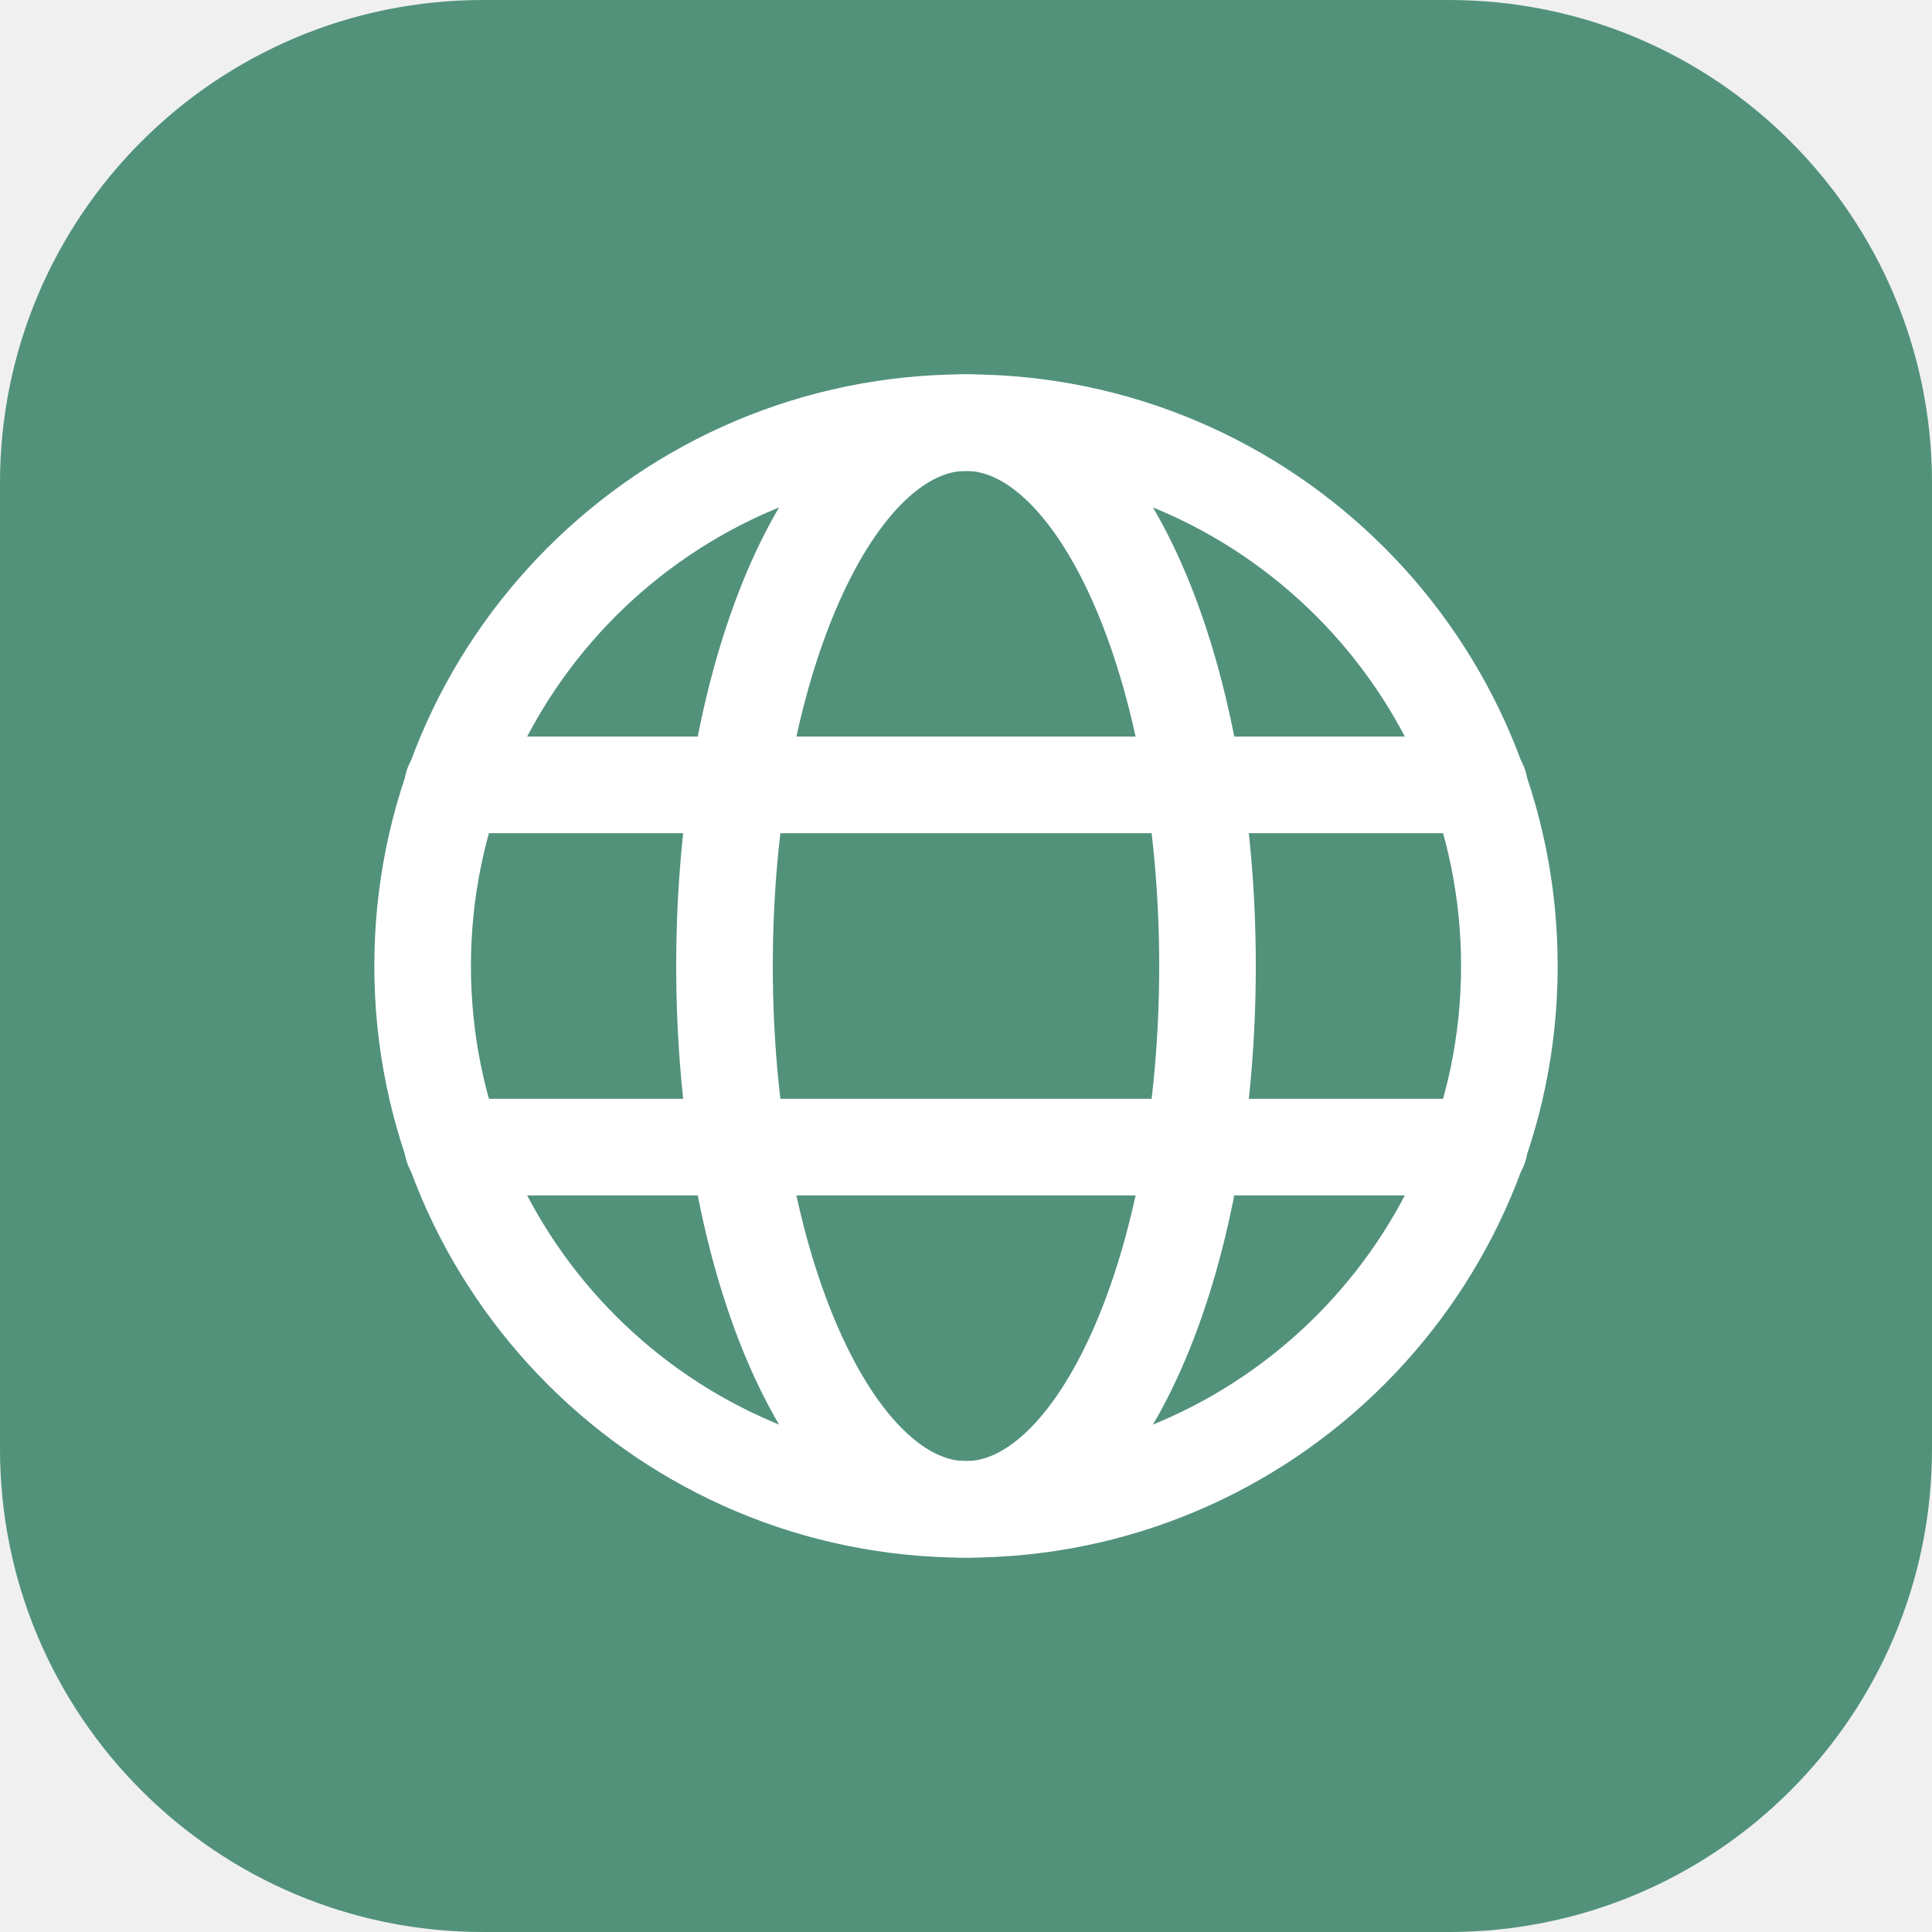
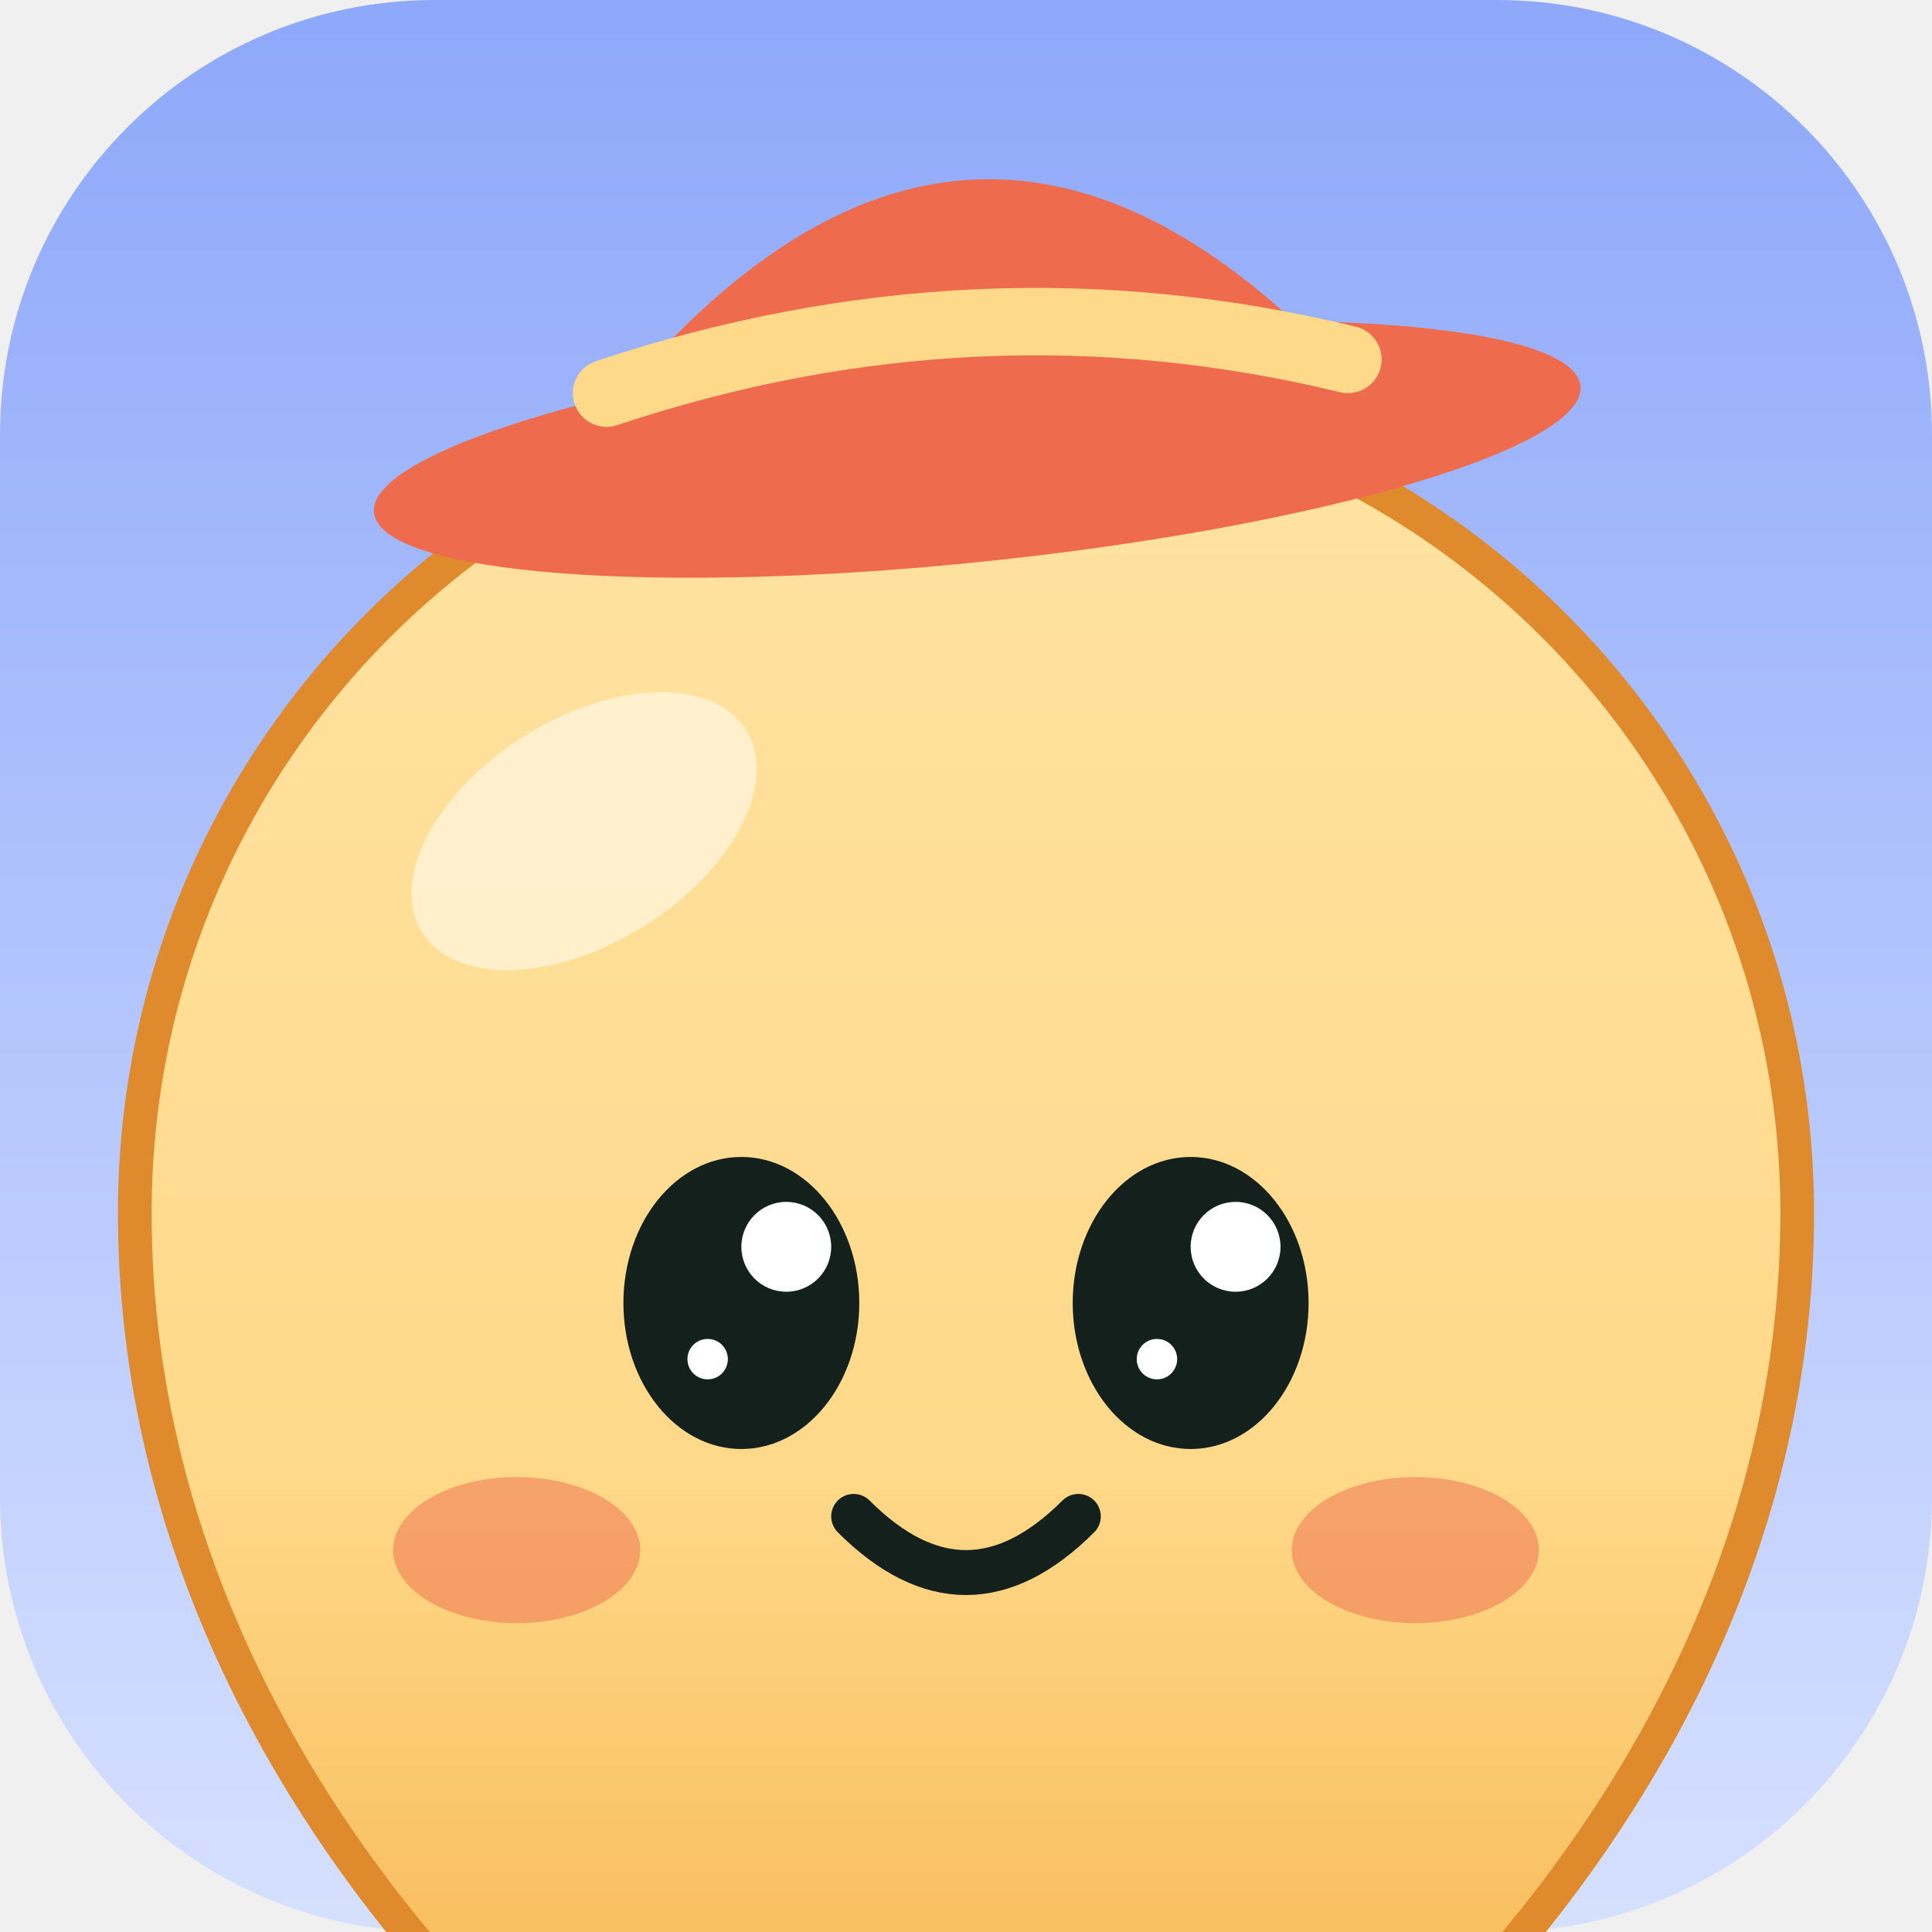
- <svg xmlns="http://www.w3.org/2000/svg" viewBox="0 0 64 64">
-   <rect width="64" height="64" rx="16" fill="#52927A" />
-   <g fill="none" stroke="#fff" stroke-width="3.2" stroke-linecap="round">
-     <circle cx="32" cy="32" r="18" />
-     <ellipse cx="32" cy="32" rx="8" ry="18" />
-     <path d="M15 26h34M15 38h34" />
-   </g>
+ <svg xmlns="http://www.w3.org/2000/svg" viewBox="0 0 100 100">
+   <defs>
+     <linearGradient id="fav-sky" x1="0" y1="0" x2="0" y2="1">
+       <stop offset="0" stop-color="#8EA8FA" />
+       <stop offset="1" stop-color="#D6E0FF" />
+     </linearGradient>
+   </defs>
+   <rect width="100" height="100" rx="22.5" fill="url(#fav-sky)" />
+   <svg x="0" y="0" width="100" height="100" viewBox="34 30 172 172">
+     <defs>
+       <linearGradient id="fav-pip" x1="0" y1="0" x2="0" y2="1">
+         <stop offset="0" stop-color="#FFE3A3" />
+         <stop offset=".55" stop-color="#FFD98A" />
+         <stop offset="1" stop-color="#F2A93B" />
+       </linearGradient>
+     </defs>
+     <ellipse cx="106" cy="246" rx="14" ry="7.5" fill="#EE6C4D" />
+     <ellipse cx="134" cy="246" rx="14" ry="7.5" fill="#EE6C4D" />
+     <path d="M120 240C84 224 46 186 46 138A74 74 0 0 1 194 138C194 186 156 224 120 240Z" fill="url(#fav-pip)" stroke="#E08A2E" stroke-width="3" />
+     <ellipse cx="86" cy="104" rx="17" ry="10" fill="#FFFFFF" opacity=".5" transform="rotate(-32 86 104)" />
+     <ellipse cx="80" cy="168" rx="11" ry="6.5" fill="#EE6C4D" opacity=".5" />
+     <ellipse cx="160" cy="168" rx="11" ry="6.5" fill="#EE6C4D" opacity=".5" />
+     <path d="M84 72Q120 22 158 68Z" fill="#EE6C4D" />
+     <ellipse cx="121" cy="70" rx="54" ry="10" fill="#EE6C4D" transform="rotate(-6 121 70)" />
+     <path d="M88 65Q121 54 154 62" fill="none" stroke="#FFD98A" stroke-width="6" stroke-linecap="round" />
+     <ellipse cx="100" cy="146" rx="10.5" ry="13" fill="#13201C" />
+     <ellipse cx="140" cy="146" rx="10.5" ry="13" fill="#13201C" />
+     <circle cx="104" cy="141" r="4" fill="#FFFFFF" />
+     <circle cx="144" cy="141" r="4" fill="#FFFFFF" />
+     <circle cx="97" cy="151" r="1.8" fill="#FFFFFF" />
+     <circle cx="137" cy="151" r="1.8" fill="#FFFFFF" />
+     <path d="M110 165Q120 175 130 165" fill="none" stroke="#13201C" stroke-width="4" stroke-linecap="round" />
+   </svg>
</svg>
